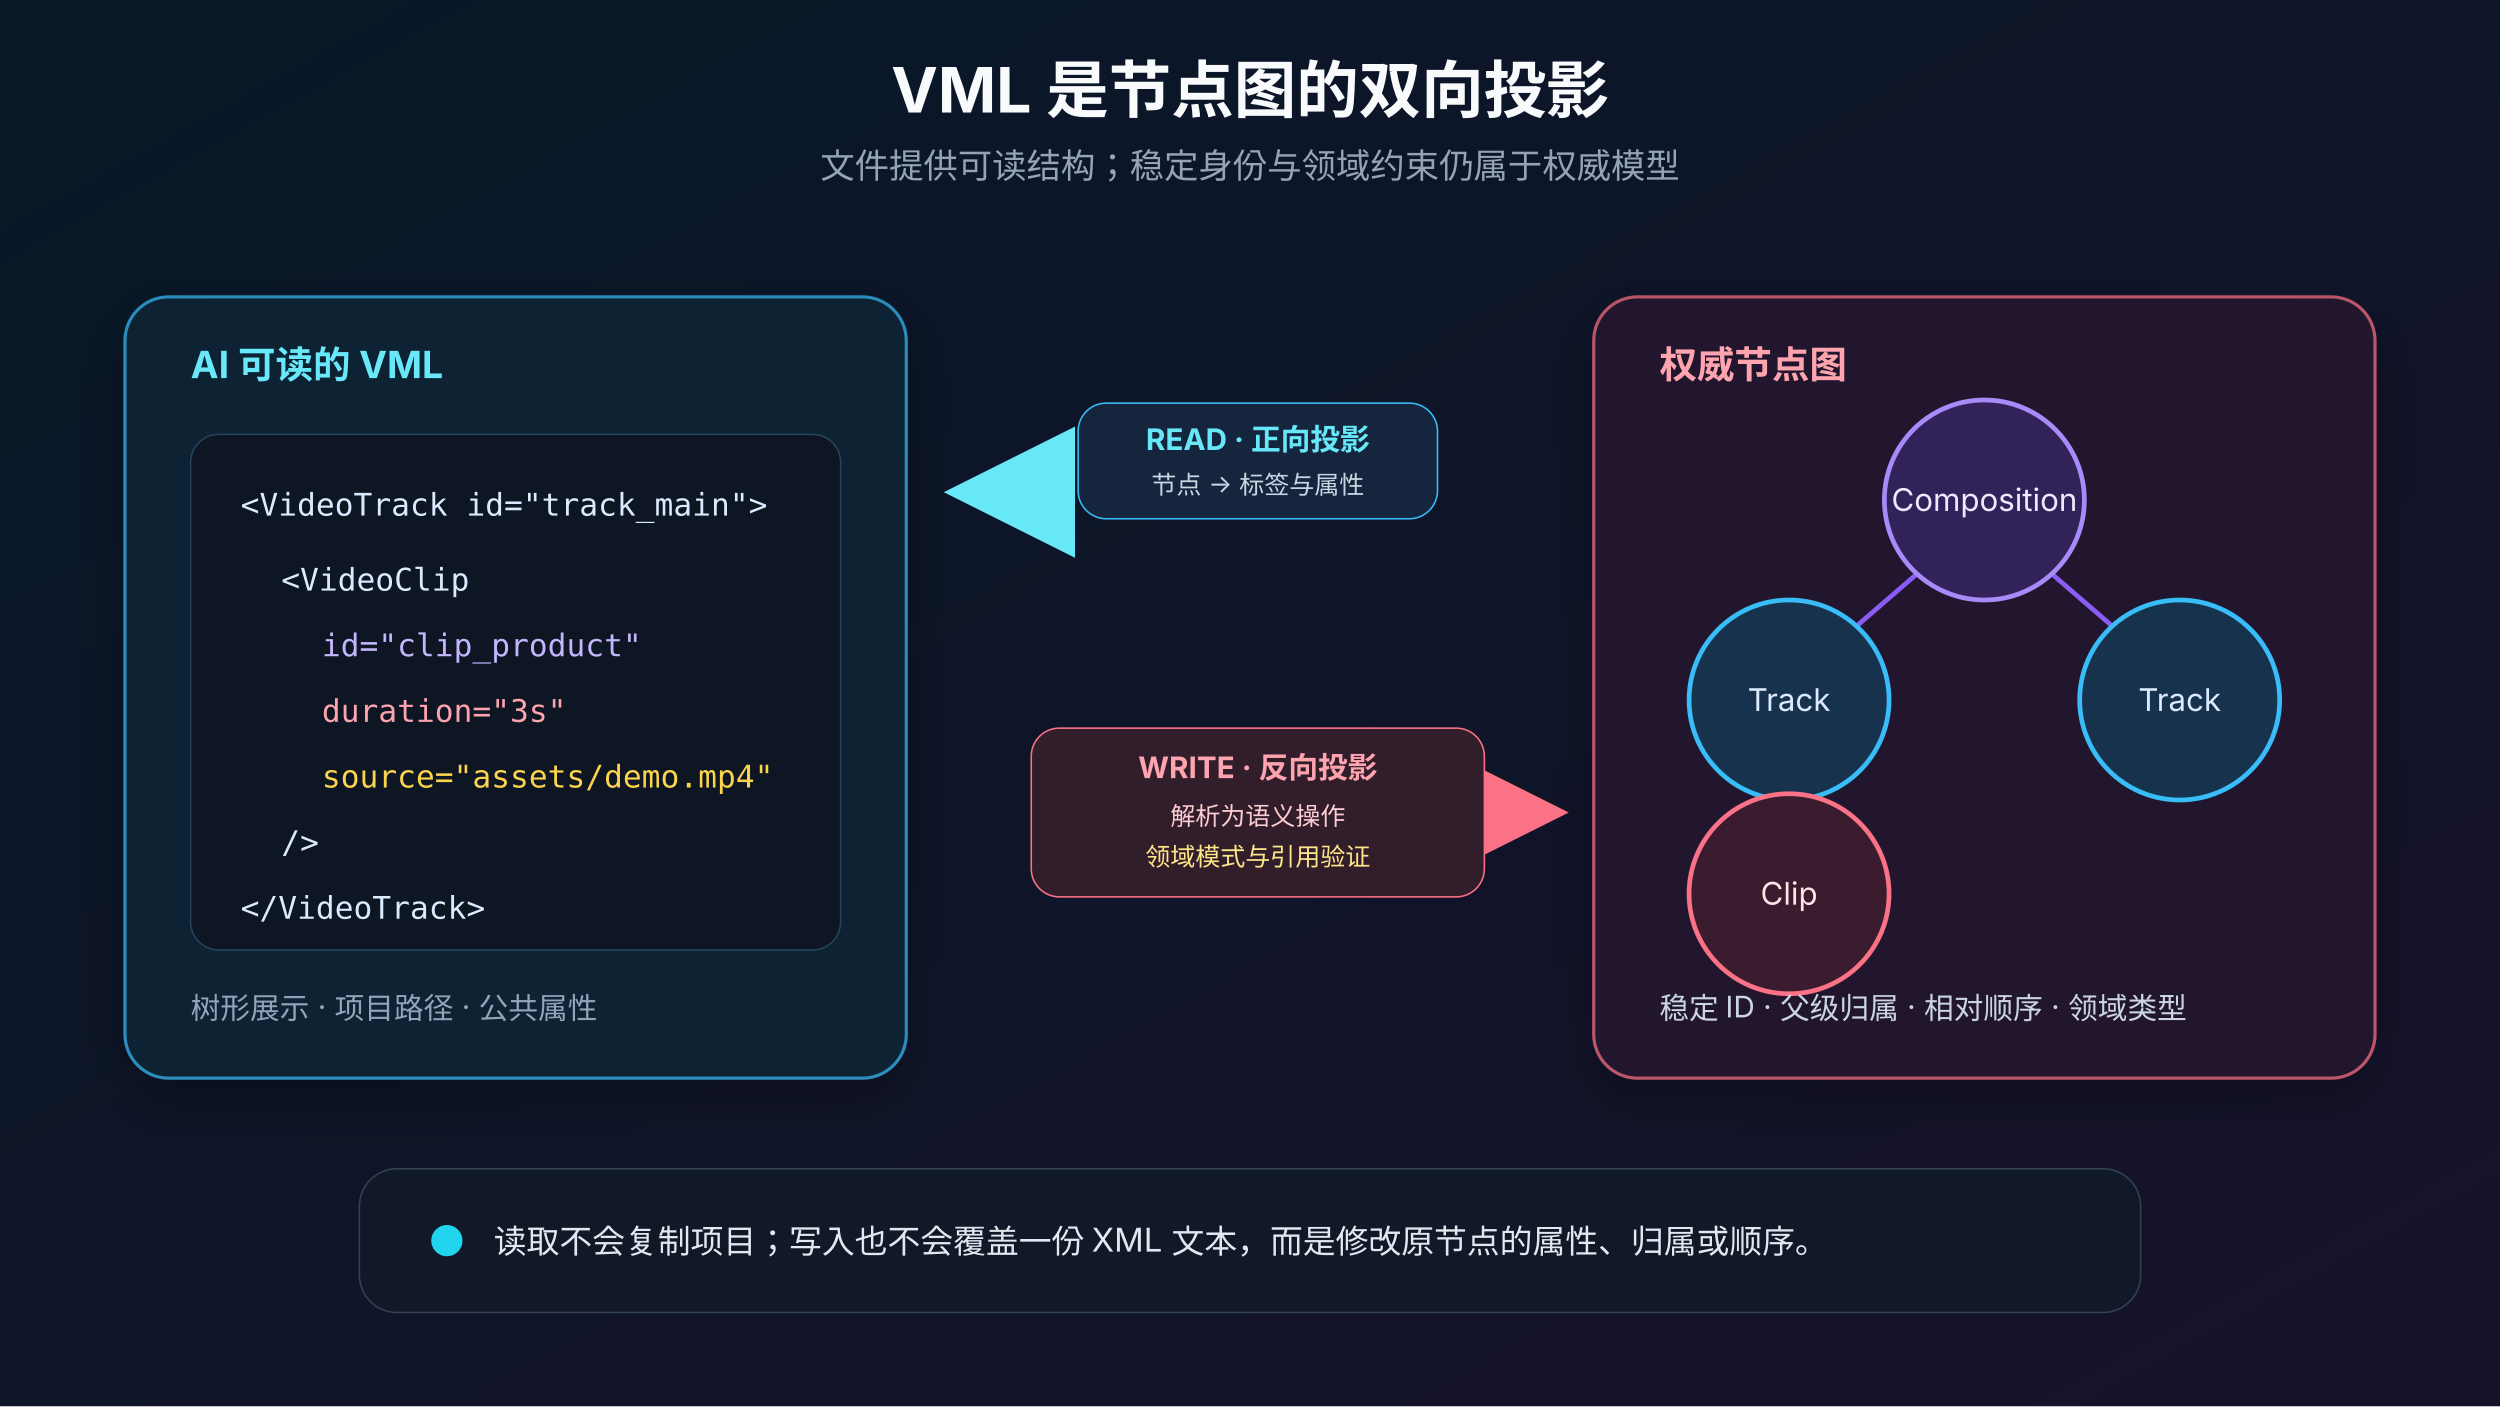
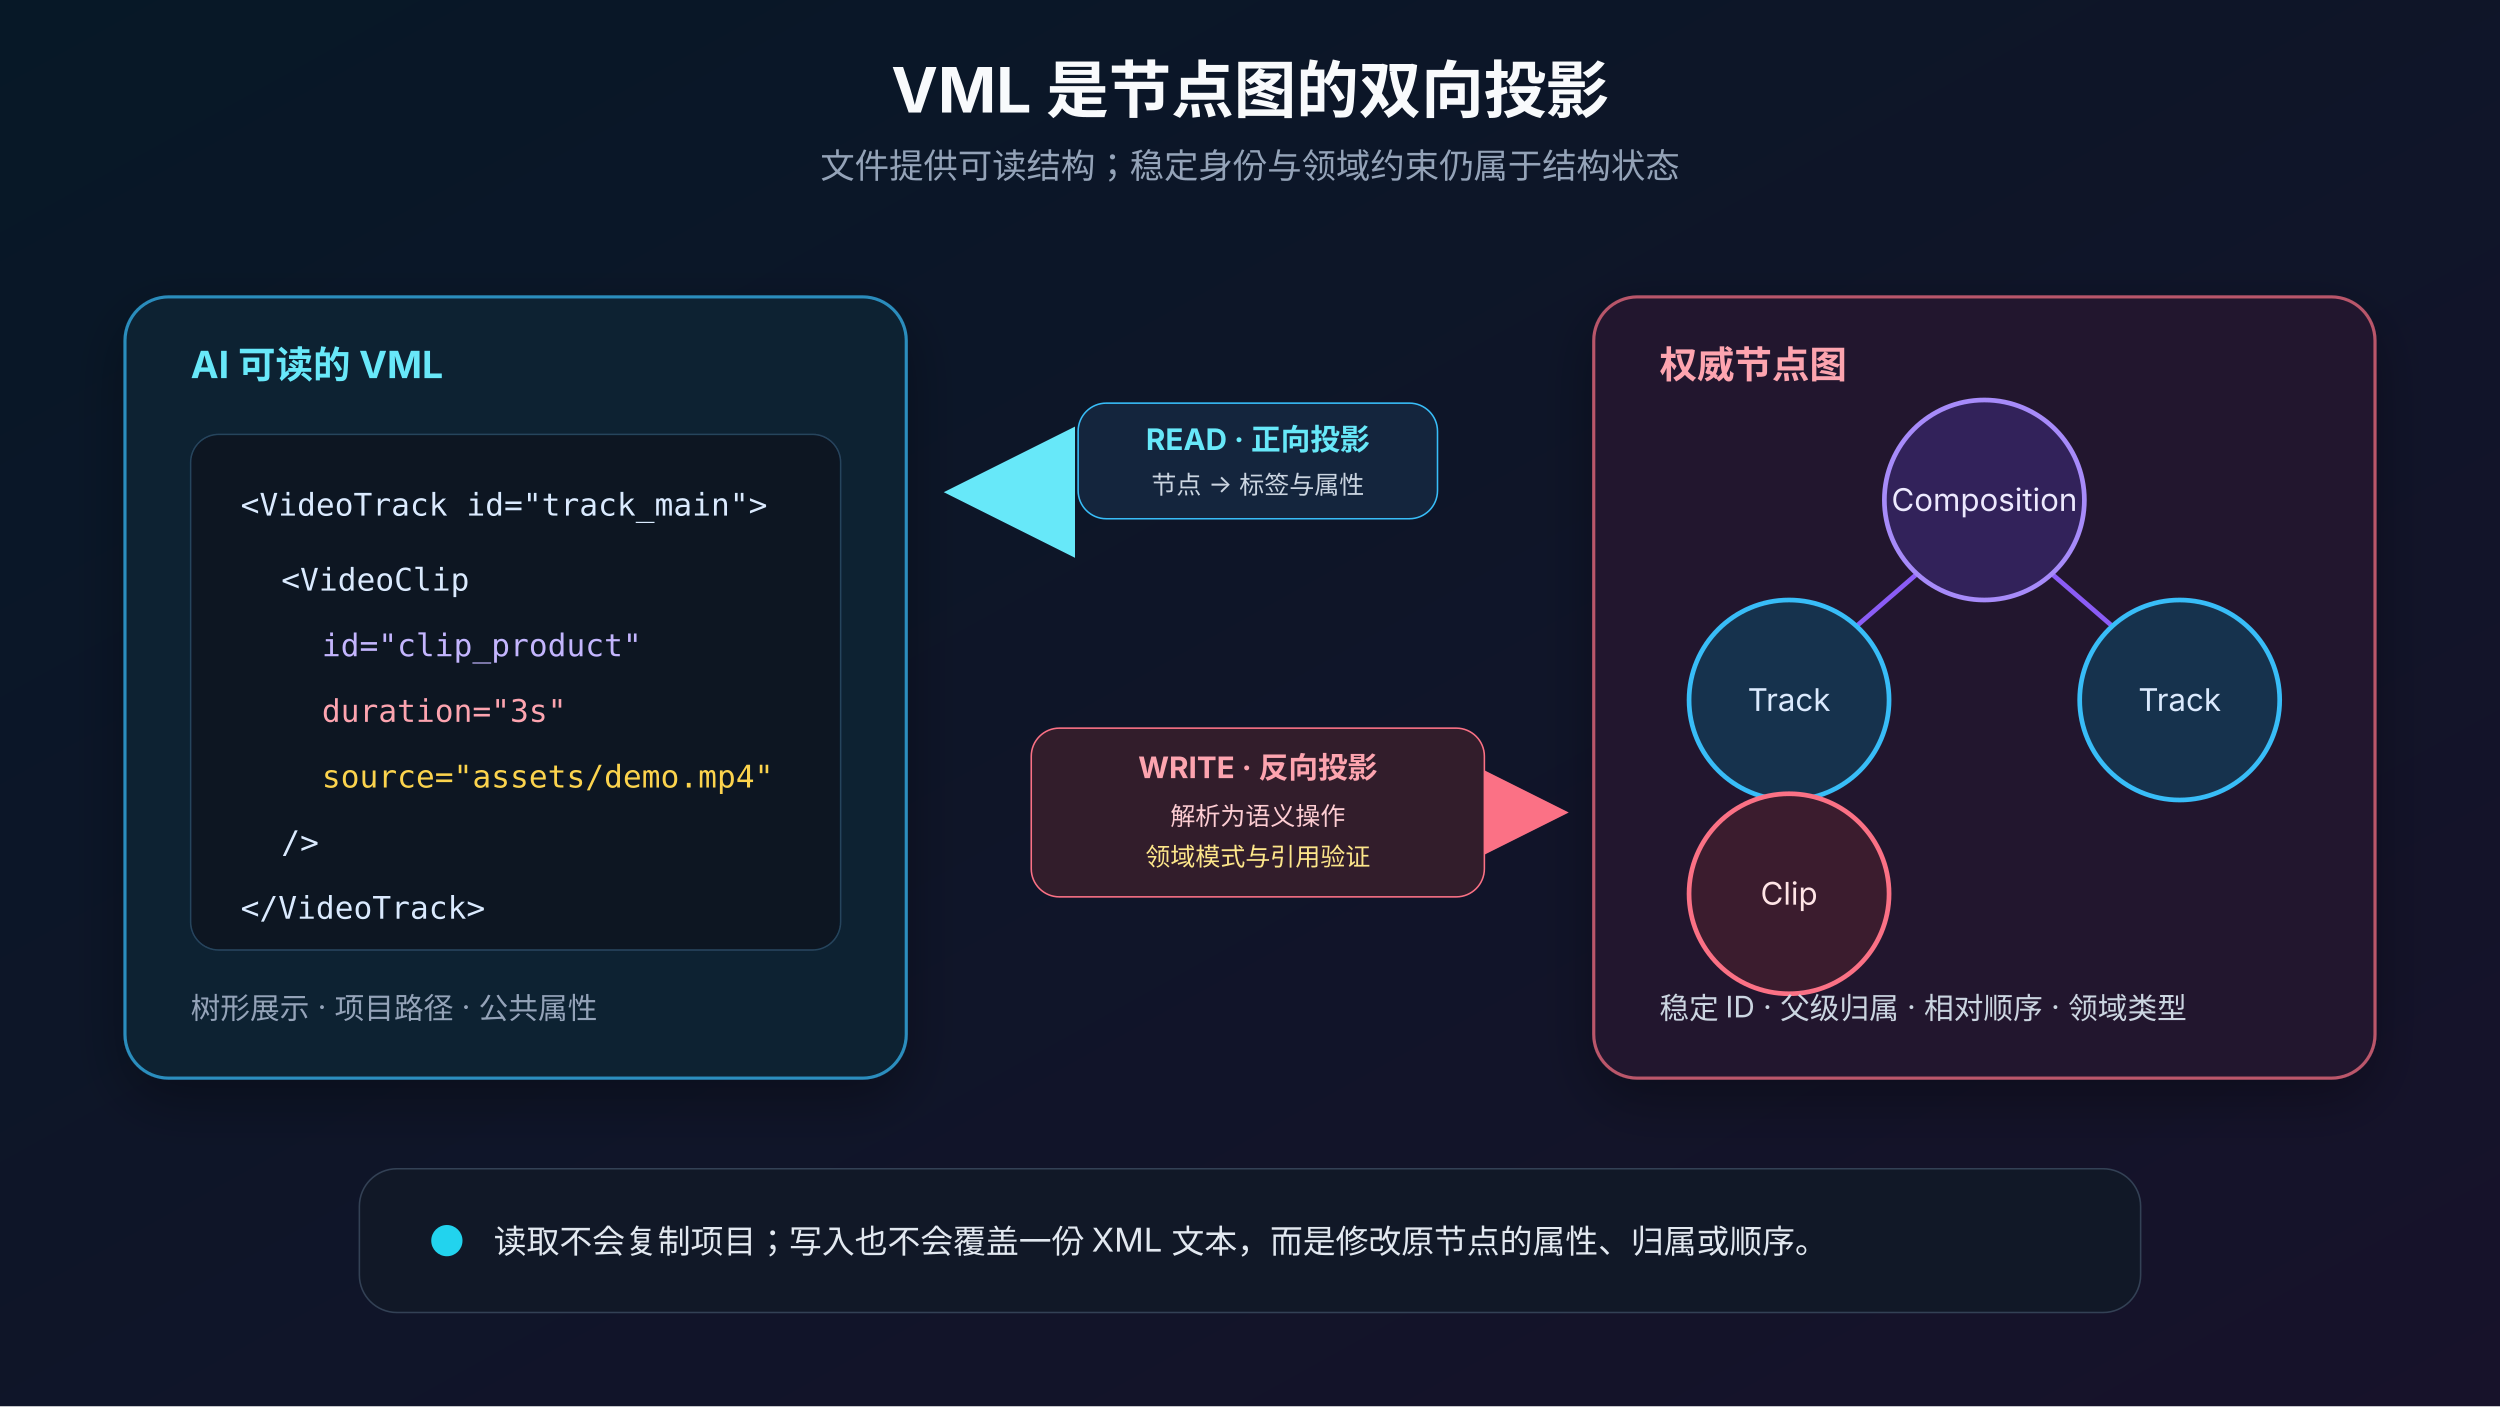
<svg xmlns="http://www.w3.org/2000/svg" width="1600" height="900" viewBox="0 0 1600 900" role="img" aria-labelledby="title desc">
  <defs>
    <linearGradient id="bg" x1="0" y1="0" x2="1" y2="1">
      <stop offset="0" stop-color="#071827" />
      <stop offset="1" stop-color="#17122a" />
    </linearGradient>
    <linearGradient id="read" x1="0" y1="0" x2="1" y2="0">
      <stop stop-color="#22d3ee" />
      <stop offset="1" stop-color="#8b5cf6" />
    </linearGradient>
    <linearGradient id="write" x1="0" y1="0" x2="1" y2="0">
      <stop stop-color="#fb7185" />
      <stop offset="1" stop-color="#f59e0b" />
    </linearGradient>
    <marker id="arrowCyan" markerWidth="12" markerHeight="12" refX="10" refY="6" orient="auto">
      <path d="M0 0L12 6L0 12Z" fill="#67e8f9" />
    </marker>
    <marker id="arrowWarm" markerWidth="12" markerHeight="12" refX="10" refY="6" orient="auto">
      <path d="M0 0L12 6L0 12Z" fill="#fb7185" />
    </marker>
    <filter id="shadow" x="-20%" y="-20%" width="140%" height="140%">
      <feDropShadow dx="0" dy="14" stdDeviation="18" flood-color="#000" flood-opacity=".32" />
    </filter>
  </defs>
  <rect width="1600" height="900" fill="url(#bg)" />
  <text x="800" y="72" text-anchor="middle" fill="#f8fafc" font-size="40" font-weight="700" font-family="Inter, PingFang SC, sans-serif">VML 是节点图的双向投影</text>
-   <text x="800" y="114" text-anchor="middle" fill="#94a3b8" font-size="22" font-family="Inter, PingFang SC, sans-serif">文件提供可读结构；稳定身份与领域约束仍属于权威模型</text>
+   <text x="800" y="114" text-anchor="middle" fill="#94a3b8" font-size="22" font-family="Inter, PingFang SC, sans-serif">文件提供可读结构；稳定身份与领域约束仍属于结构状态</text>
  <g filter="url(#shadow)" font-family="Inter, PingFang SC, sans-serif">
    <rect x="80" y="190" width="500" height="500" rx="28" fill="#0c2032" stroke="#38bdf8" stroke-opacity=".7" stroke-width="2" />
    <text x="122" y="242" fill="#67e8f9" font-size="24" font-weight="700">AI 可读的 VML</text>
    <rect x="122" y="278" width="416" height="330" rx="18" fill="#071422" stroke="#27445c" />
    <g fill="#dbeafe" font-family="ui-monospace, SFMono-Regular, Menlo, monospace" font-size="20">
      <text x="154" y="330">&lt;VideoTrack id="track_main"&gt;</text>
      <text x="180" y="378">&lt;VideoClip</text>
      <text x="206" y="420" fill="#c4b5fd">id="clip_product"</text>
      <text x="206" y="462" fill="#fda4af">duration="3s"</text>
      <text x="206" y="504" fill="#fcd34d">source="assets/demo.mp4"</text>
      <text x="180" y="546">/&gt;</text>
      <text x="154" y="588">&lt;/VideoTrack&gt;</text>
    </g>
    <text x="122" y="652" fill="#94a3b8" font-size="19">树形展示 · 项目路径 · 公共属性</text>
    <rect x="1020" y="190" width="500" height="500" rx="28" fill="#23182e" stroke="#fb7185" stroke-opacity=".7" stroke-width="2" />
    <text x="1062" y="242" fill="#fda4af" font-size="24" font-weight="700">权威节点图</text>
    <g stroke-width="3" font-family="Inter, PingFang SC, sans-serif">
      <line x1="1270" y1="330" x2="1145" y2="438" stroke="#8b5cf6" />
      <line x1="1270" y1="330" x2="1395" y2="438" stroke="#8b5cf6" />
      <line x1="1145" y1="438" x2="1145" y2="562" stroke="#fb7185" />
      <circle cx="1270" cy="320" r="64" fill="#31245a" stroke="#a78bfa" />
      <circle cx="1145" cy="448" r="64" fill="#19334d" stroke="#38bdf8" />
      <circle cx="1395" cy="448" r="64" fill="#19334d" stroke="#38bdf8" />
      <circle cx="1145" cy="572" r="64" fill="#3a1d2e" stroke="#fb7185" />
      <text x="1270" y="327" text-anchor="middle" fill="#ede9fe" font-size="20">Composition</text>
      <text x="1145" y="455" text-anchor="middle" fill="#dbeafe" font-size="20">Track</text>
      <text x="1395" y="455" text-anchor="middle" fill="#dbeafe" font-size="20">Track</text>
      <text x="1145" y="579" text-anchor="middle" fill="#ffe4e6" font-size="20">Clip</text>
    </g>
    <text x="1062" y="652" fill="#cbd5e1" font-size="19">稳定 ID · 父级归属 · 相对顺序 · 领域类型</text>
  </g>
  <g font-family="Inter, PingFang SC, sans-serif">
    <path d="M990 315H618" fill="none" stroke="url(#read)" stroke-width="7" marker-end="url(#arrowCyan)" />
    <rect x="690" y="258" width="230" height="74" rx="18" fill="#14253d" stroke="#38bdf8" />
    <text x="805" y="288" text-anchor="middle" fill="#67e8f9" font-size="19" font-weight="700">READ · 正向投影</text>
    <text x="805" y="316" text-anchor="middle" fill="#cbd5e1" font-size="16">节点 → 标签与属性</text>
    <path d="M618 520H990" fill="none" stroke="url(#write)" stroke-width="7" marker-end="url(#arrowWarm)" />
    <rect x="660" y="466" width="290" height="108" rx="18" fill="#321d2b" stroke="#fb7185" />
    <text x="805" y="498" text-anchor="middle" fill="#fda4af" font-size="19" font-weight="700">WRITE · 反向投影</text>
    <text x="805" y="528" text-anchor="middle" fill="#fecdd3" font-size="16">解析为语义操作</text>
    <text x="805" y="554" text-anchor="middle" fill="#fde68a" font-size="16">领域模式与引用验证</text>
  </g>
  <g font-family="Inter, PingFang SC, sans-serif">
    <rect x="230" y="748" width="1140" height="92" rx="24" fill="#111827" stroke="#334155" />
    <circle cx="286" cy="794" r="10" fill="#22d3ee" />
    <text x="316" y="802" fill="#e2e8f0" font-size="21">读取不会复制项目；写入也不会覆盖一份 XML 文本，而是修改原节点的属性、归属或顺序。</text>
  </g>
</svg>
